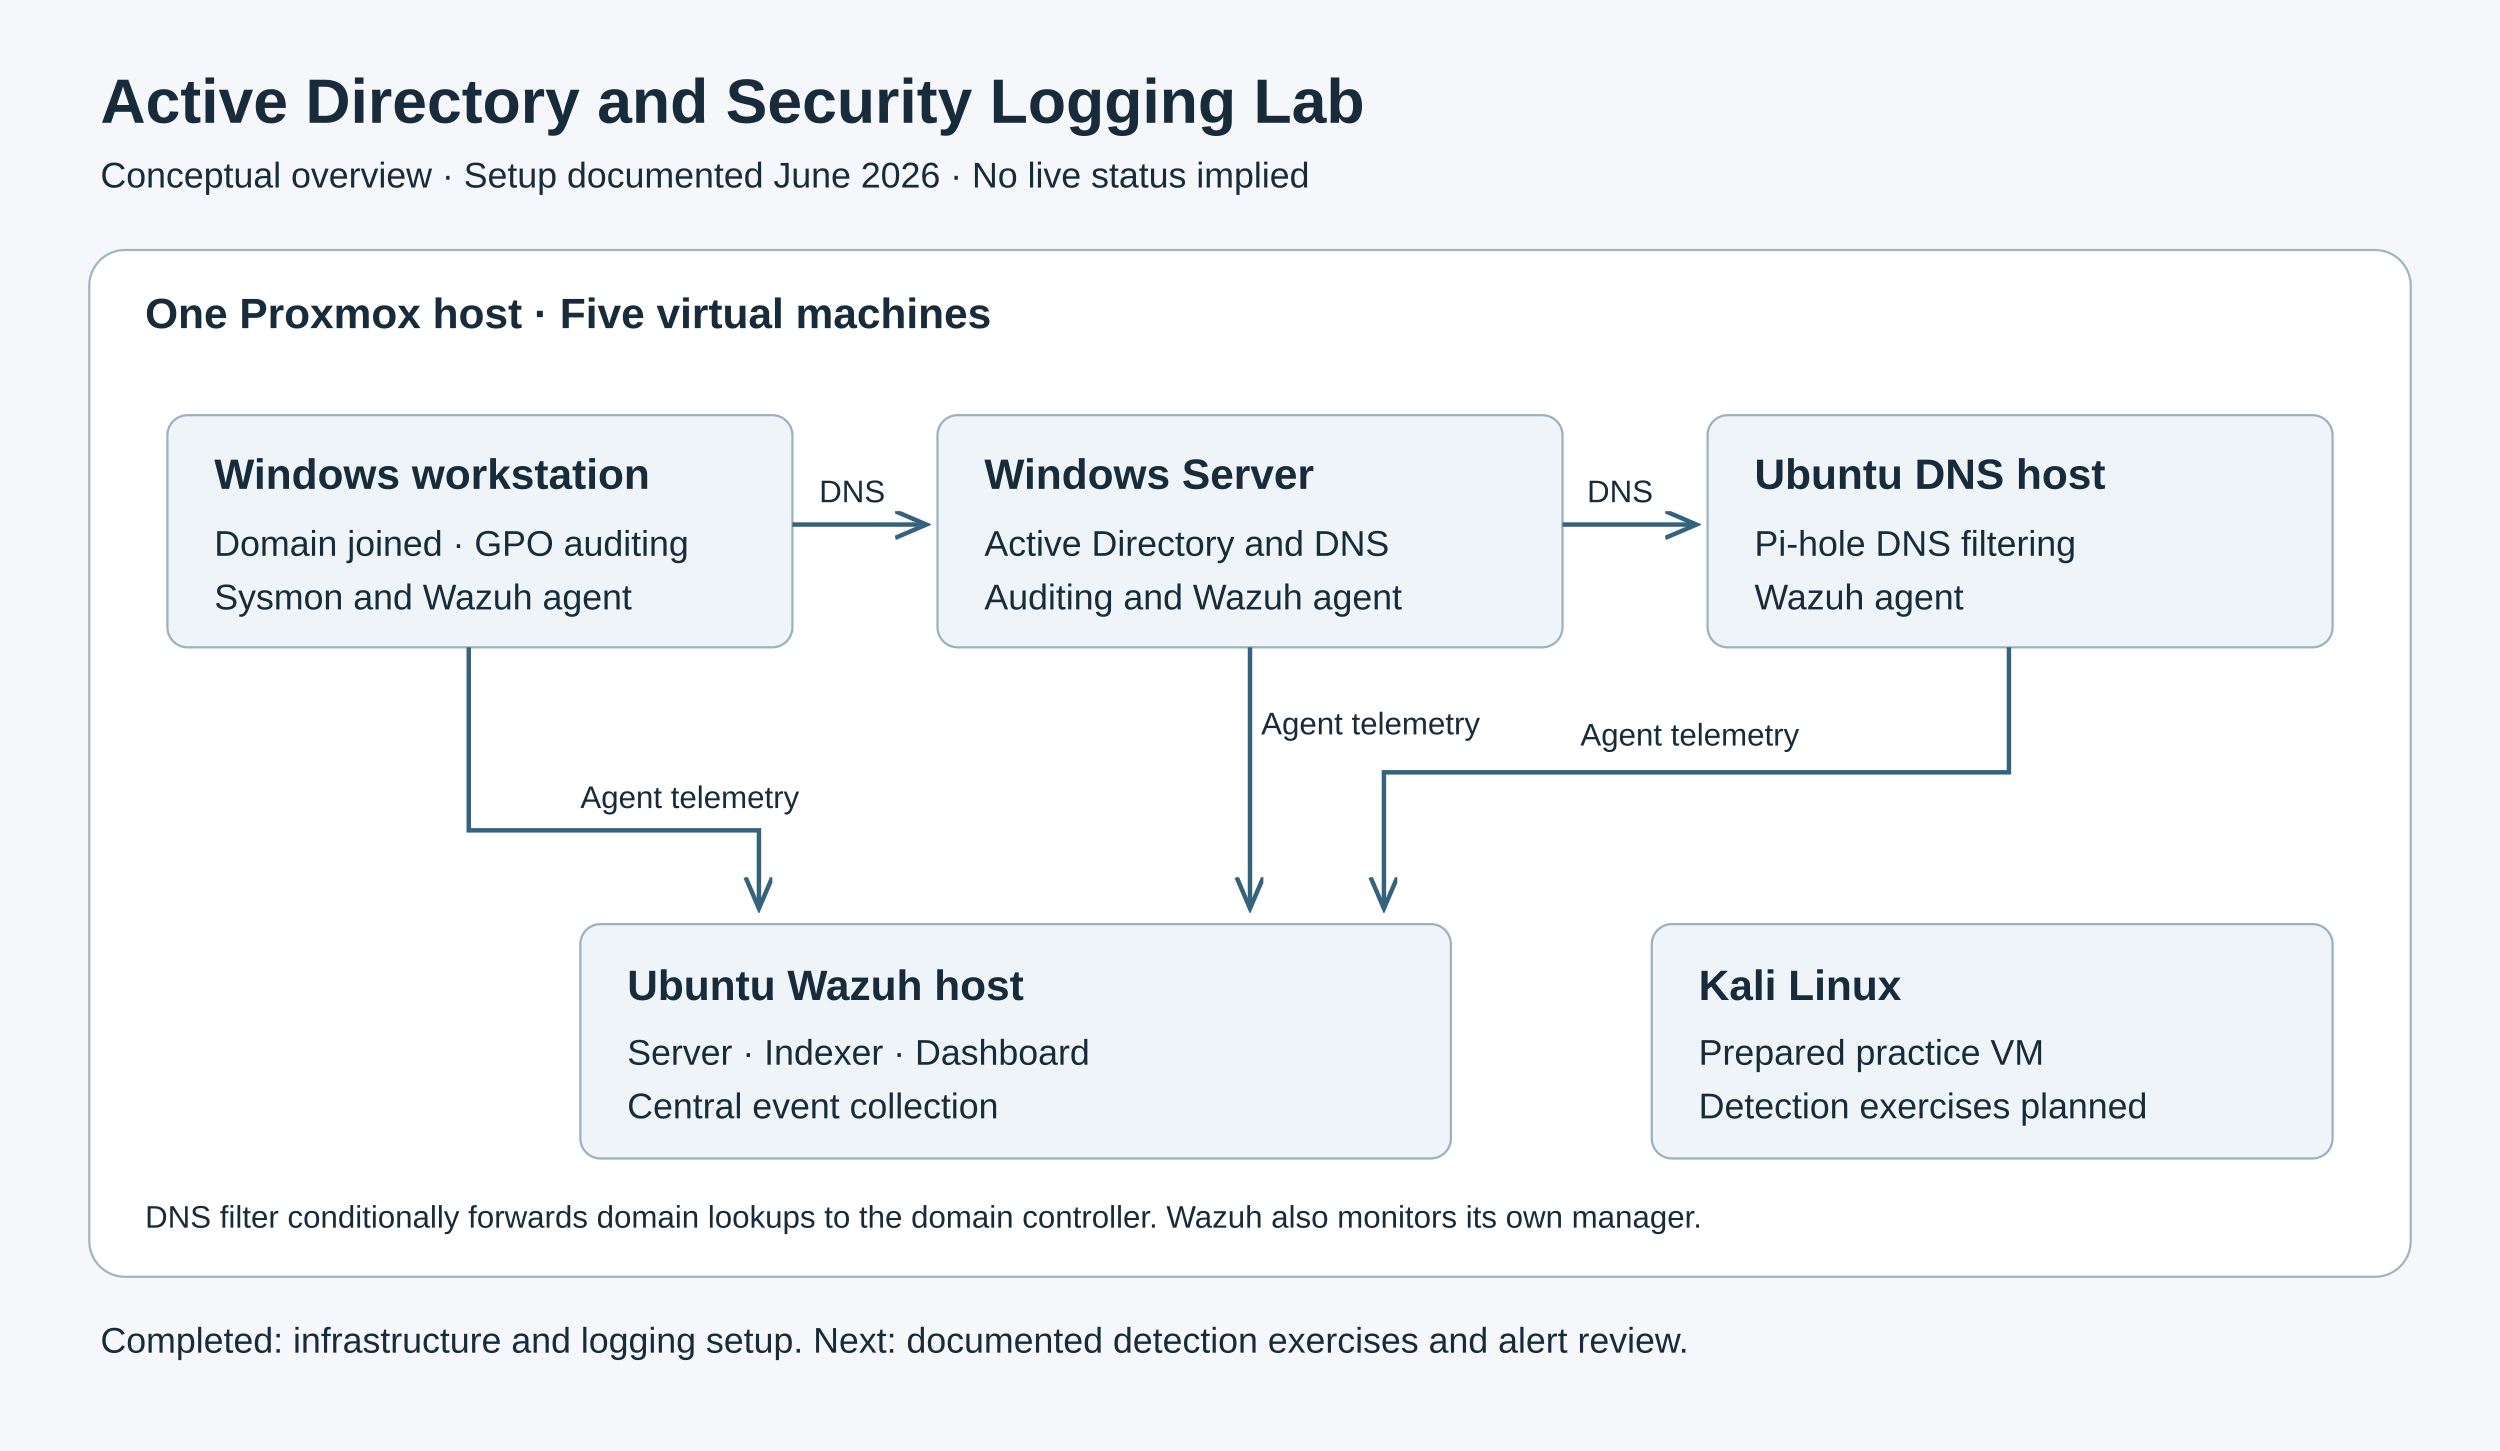
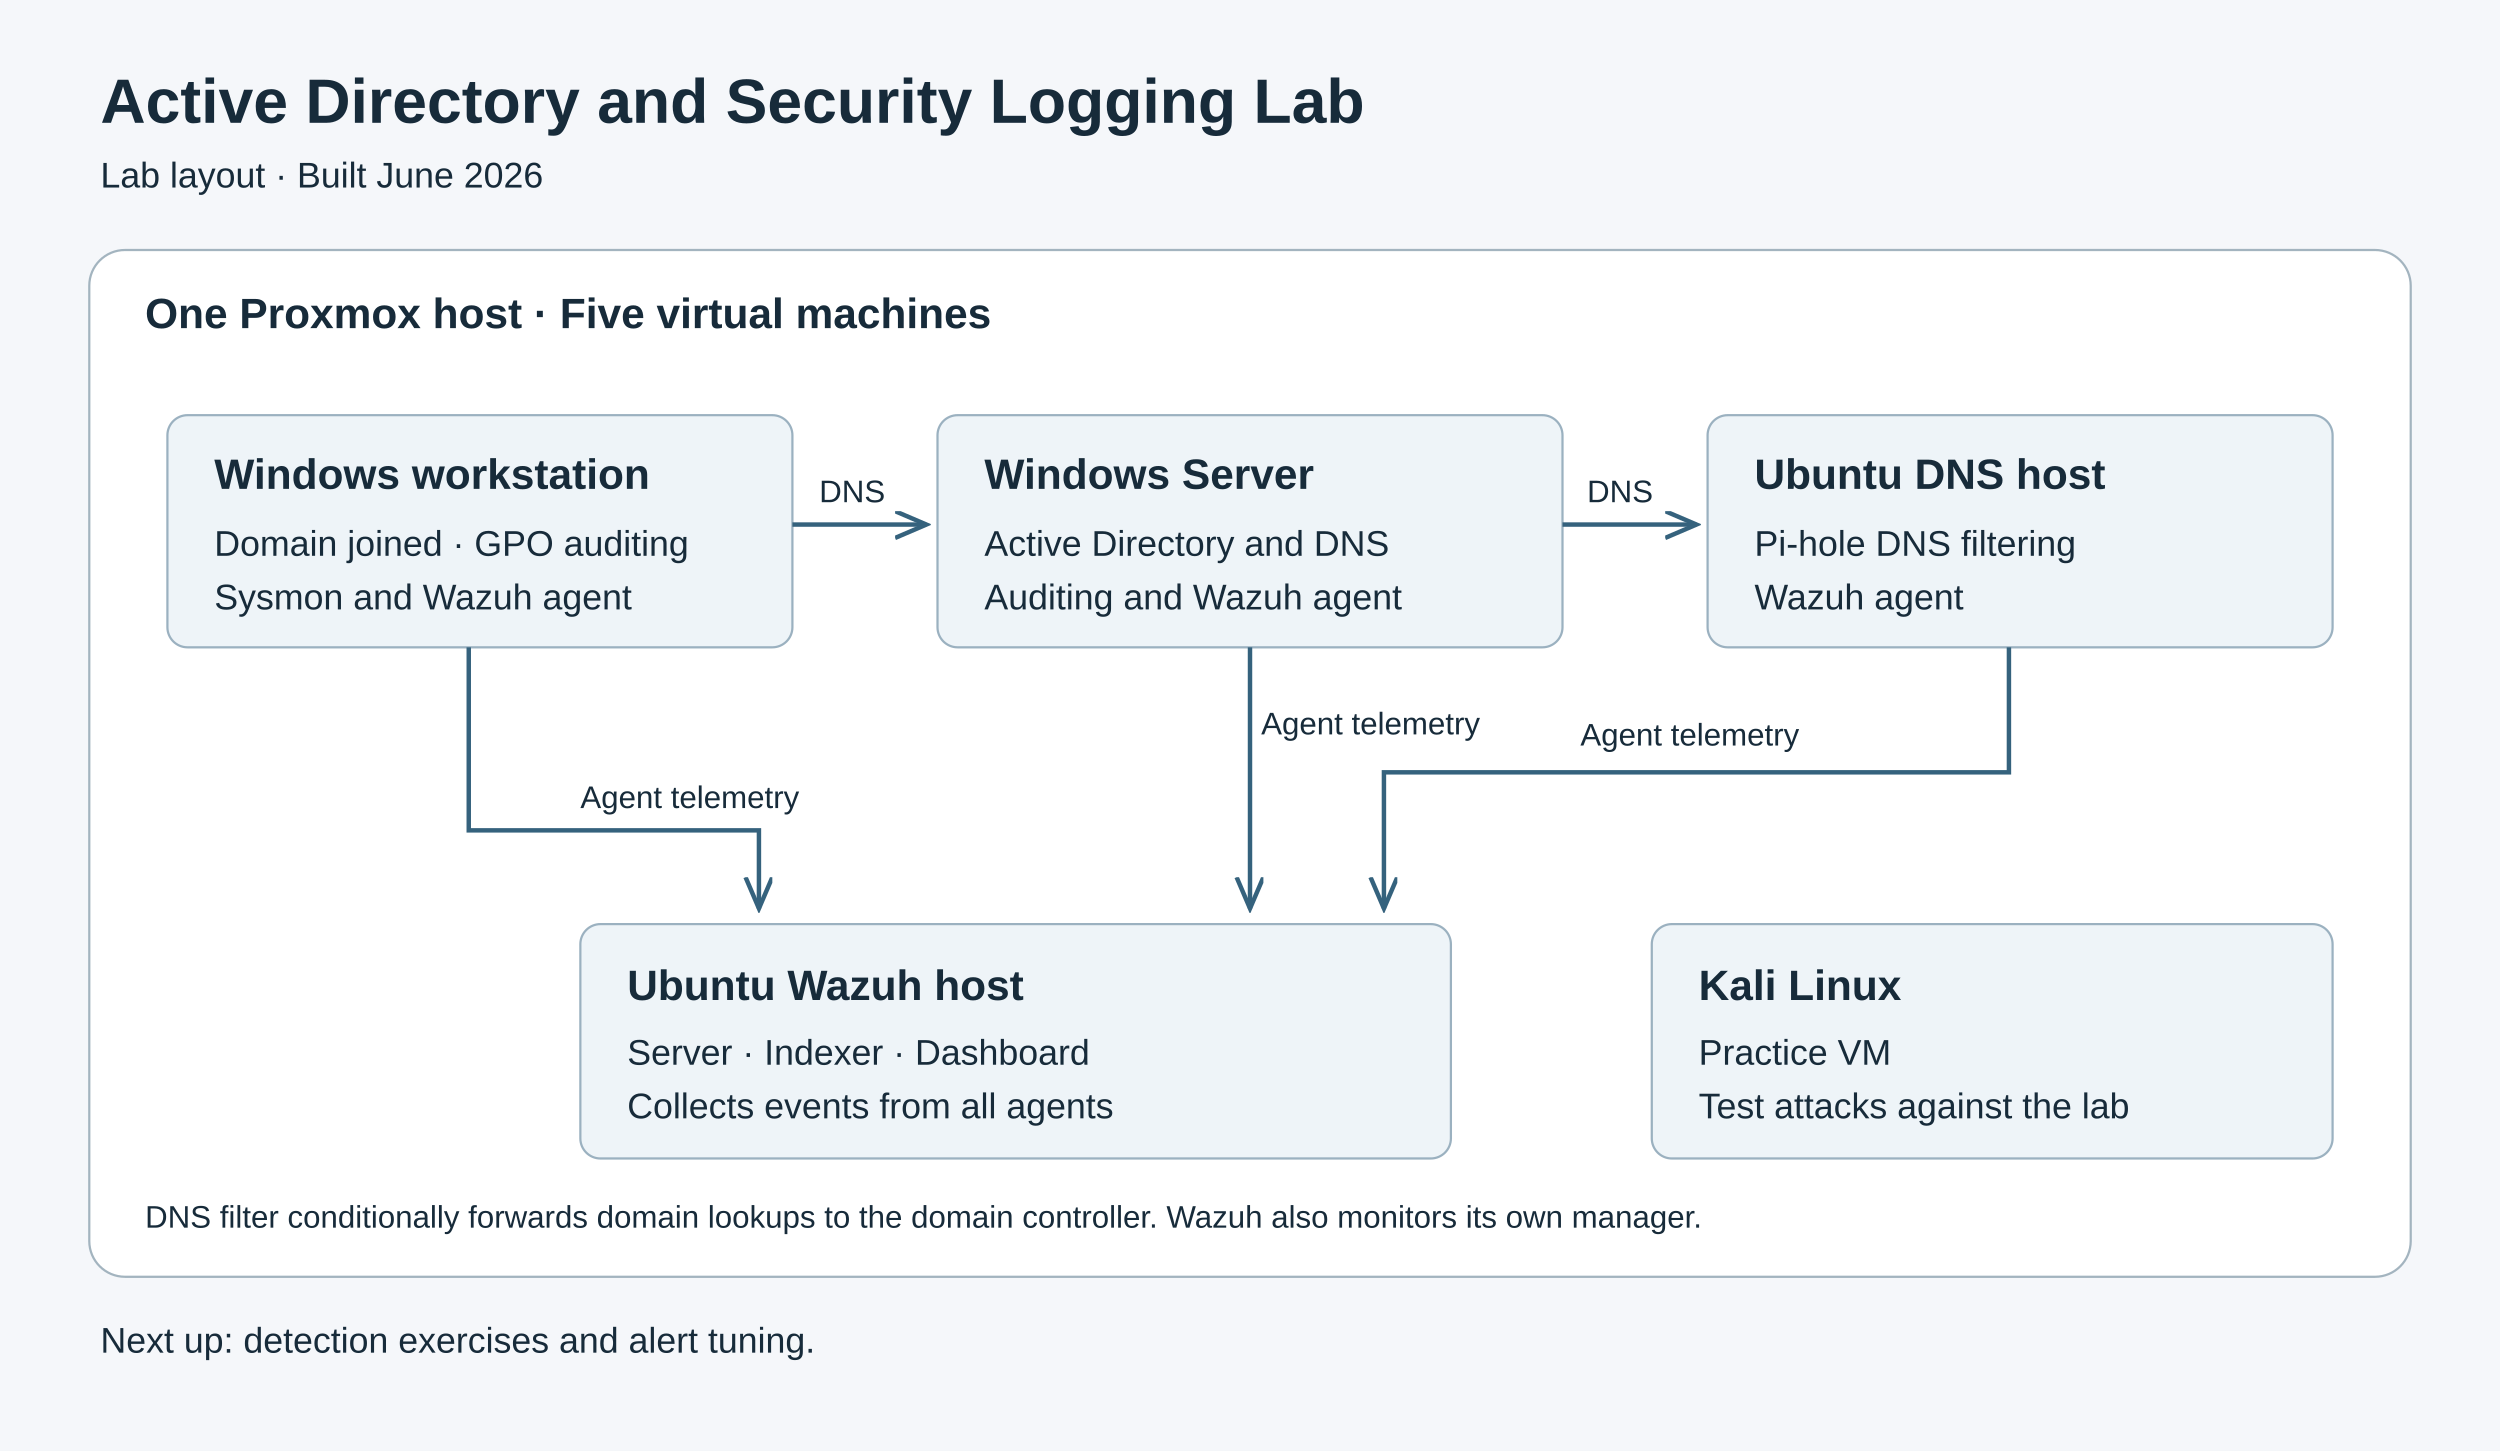
<svg xmlns="http://www.w3.org/2000/svg" width="1120" height="650" viewBox="0 0 1120 650" role="img" aria-labelledby="title desc">
  <defs>
    <marker id="a" markerWidth="8" markerHeight="8" refX="7" refY="3" orient="auto">
      <path d="M0 0 L7 3 L0 6" fill="none" stroke="#35627d" />
    </marker>
  </defs>
  <rect width="1120" height="650" fill="#f5f7fa" />
  <g font-family="Arial,sans-serif" fill="#172b3a">
    <text x="45" y="55" font-size="28" font-weight="bold">Active Directory and Security Logging Lab</text>
-     <text x="45" y="84" font-size="16">Conceptual overview · Setup documented June 2026 · No live status implied</text>
+     <text x="45" y="84" font-size="16">Lab layout · Built June 2026</text>
    <rect x="40" y="112" width="1040" height="460" rx="16" fill="white" stroke="#a3b4bf" />
    <text x="65" y="147" font-size="19" font-weight="bold">One Proxmox host · Five virtual machines</text>
    <g fill="#eef4f8" stroke="#9bb1c0">
      <rect x="75" y="186" width="280" height="104" rx="9" />
      <rect x="420" y="186" width="280" height="104" rx="9" />
      <rect x="765" y="186" width="280" height="104" rx="9" />
      <rect x="260" y="414" width="390" height="105" rx="9" />
      <rect x="740" y="414" width="305" height="105" rx="9" />
    </g>
    <g font-size="19" font-weight="bold">
      <text x="96" y="219">Windows workstation</text>
      <text x="441" y="219">Windows Server</text>
      <text x="786" y="219">Ubuntu DNS host</text>
      <text x="281" y="448">Ubuntu Wazuh host</text>
      <text x="761" y="448">Kali Linux</text>
    </g>
    <g font-size="16">
      <text x="96" y="249">Domain joined · GPO auditing</text>
      <text x="96" y="273">Sysmon and Wazuh agent</text>
      <text x="441" y="249">Active Directory and DNS</text>
      <text x="441" y="273">Auditing and Wazuh agent</text>
      <text x="786" y="249">Pi-hole DNS filtering</text>
      <text x="786" y="273">Wazuh agent</text>
      <text x="281" y="477">Server · Indexer · Dashboard</text>
-       <text x="281" y="501">Central event collection</text>
-       <text x="761" y="477">Prepared practice VM</text>
-       <text x="761" y="501">Detection exercises planned</text>
+       <text x="281" y="501">Collects events from all agents</text>
+       <text x="761" y="477">Practice VM</text>
+       <text x="761" y="501">Test attacks against the lab</text>
    </g>
    <g fill="none" stroke="#35627d" stroke-width="2" marker-end="url(#a)">
      <path d="M355 235 H415" />
      <path d="M700 235 H760" />
      <path d="M210 290 V372 H340 V407" />
      <path d="M560 290 V407" />
      <path d="M900 290 V346 H620 V407" />
    </g>
    <g font-size="14">
      <text x="367" y="225">DNS</text>
      <text x="711" y="225">DNS</text>
      <text x="260" y="362">Agent telemetry</text>
      <text x="565" y="329">Agent telemetry</text>
      <text x="708" y="334">Agent telemetry</text>
    </g>
    <text x="65" y="550" font-size="14">DNS filter conditionally forwards domain lookups to the domain controller. Wazuh also monitors its own manager.</text>
-     <text x="45" y="606" font-size="16">Completed: infrastructure and logging setup. Next: documented detection exercises and alert review.</text>
+     <text x="45" y="606" font-size="16">Next up: detection exercises and alert tuning.</text>
  </g>
</svg>
